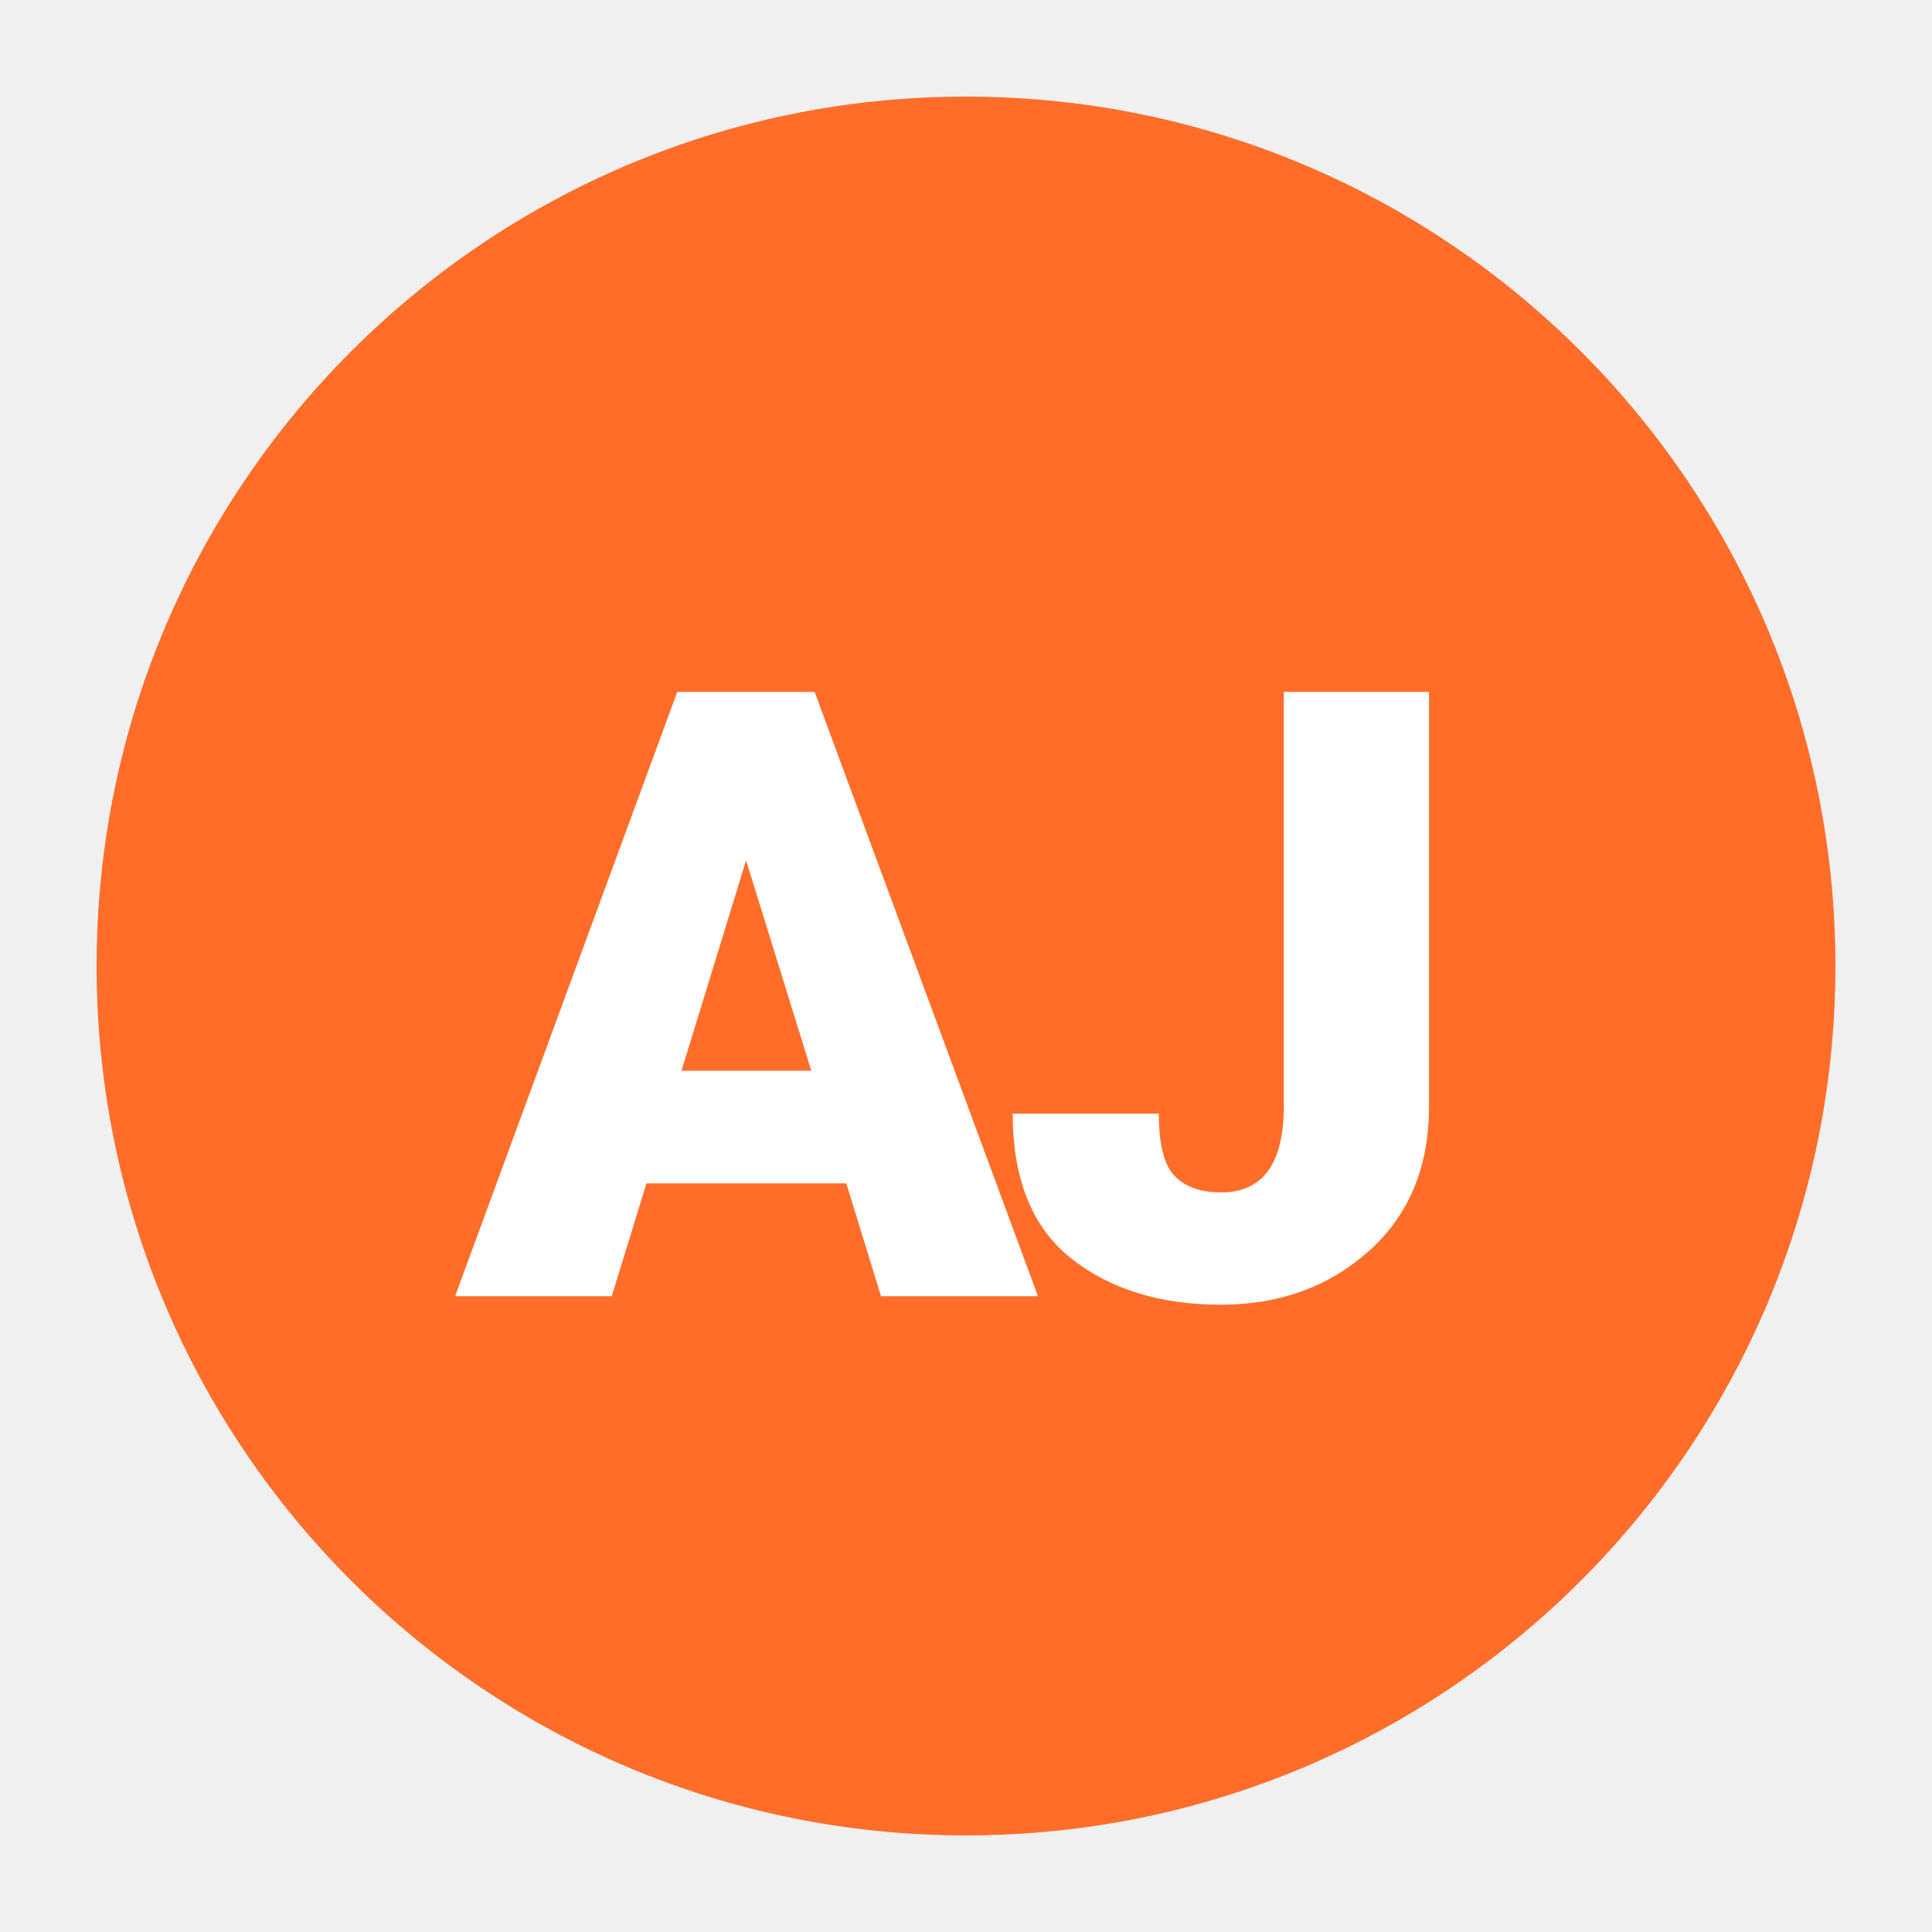
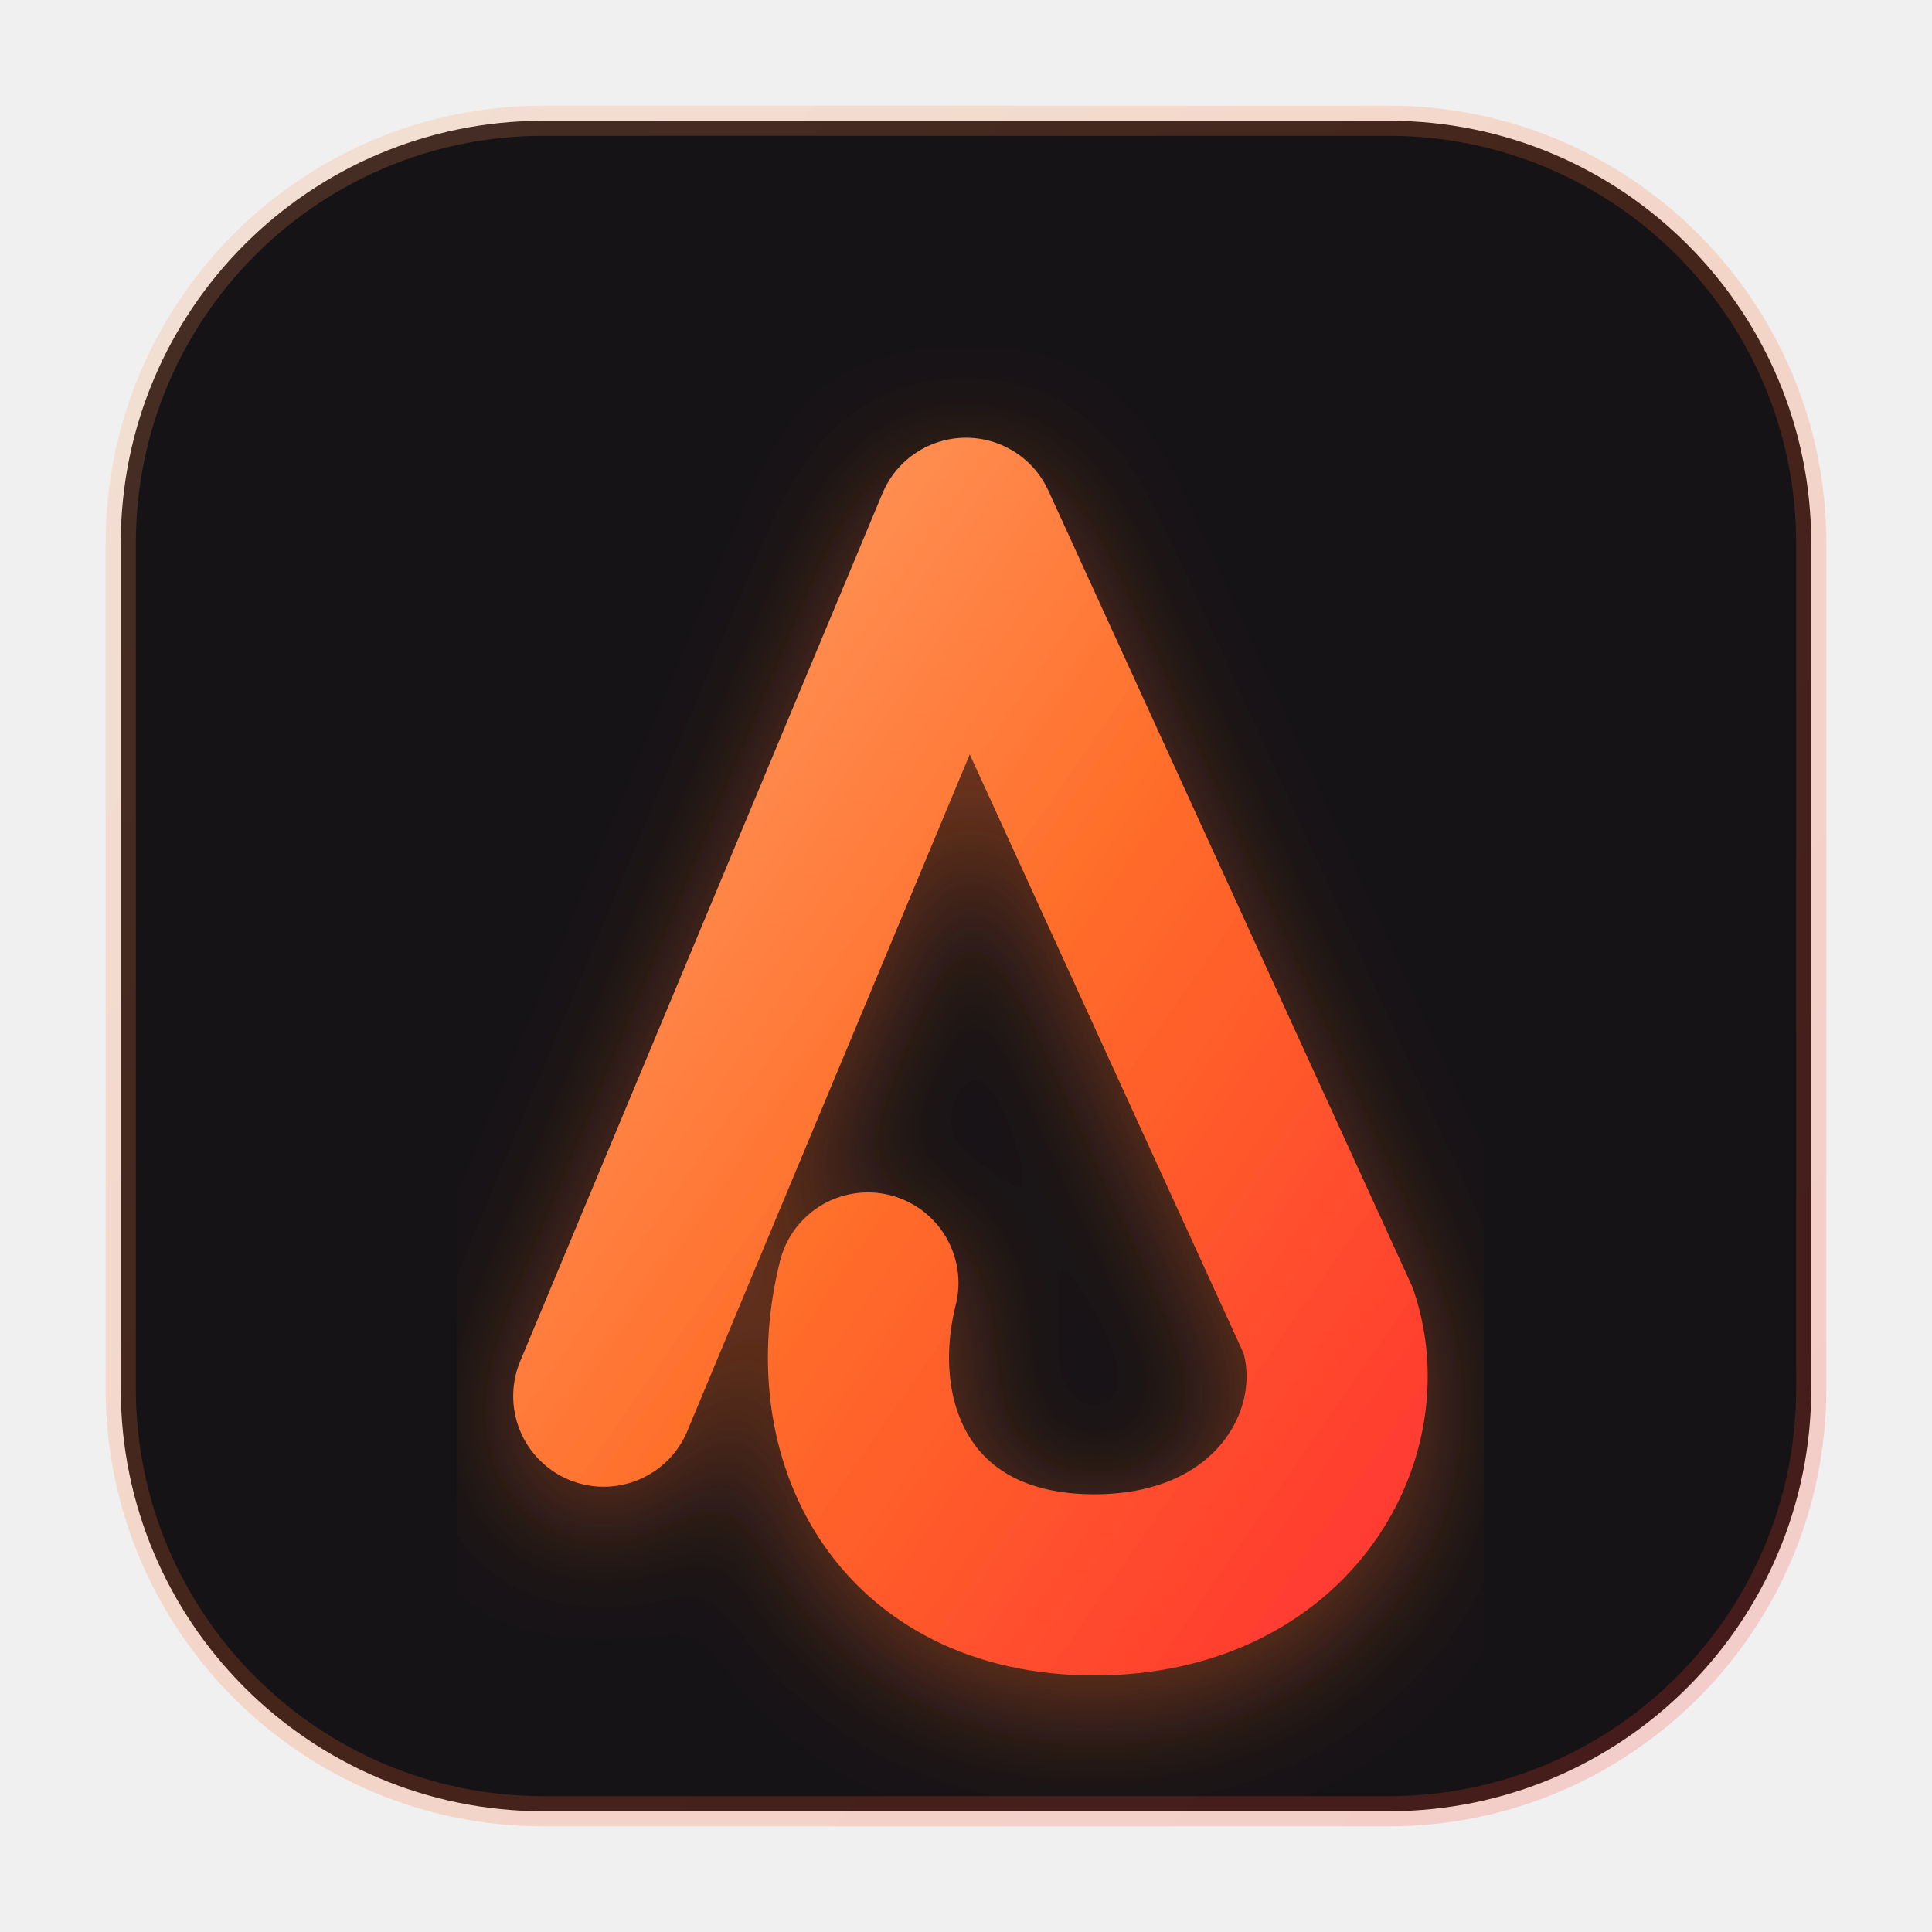
- <svg xmlns="http://www.w3.org/2000/svg" viewBox="0 0 100 100">
-   <circle cx="50" cy="50" r="45" fill="#ff6d29" />
-   <text x="50" y="55" font-family="-apple-system, BlinkMacSystemFont, 'Segoe UI', Roboto, Helvetica, Arial, sans-serif" font-weight="900" font-size="44px" fill="#ffffff" text-anchor="middle" dominant-baseline="middle" letter-spacing="-2px">AJ</text>
+ <svg xmlns="http://www.w3.org/2000/svg" viewBox="0 0 512 512" fill="none">
+   <defs>
+     <linearGradient id="logoGrad" x1="0%" y1="0%" x2="100%" y2="100%">
+       <stop offset="0%" stop-color="#FF9E66" />
+       <stop offset="50%" stop-color="#FF6D29" />
+       <stop offset="100%" stop-color="#FF3B30" />
+     </linearGradient>
+     <filter id="glow" x="-20%" y="-20%" width="140%" height="140%">
+       <feDropShadow dx="0" dy="8" stdDeviation="16" flood-color="#FF6D29" flood-opacity="0.4" />
+     </filter>
+   </defs>
+   <rect x="32" y="32" width="448" height="448" rx="112" fill="#161316" stroke="url(#logoGrad)" stroke-width="8" stroke-opacity="0.2" />
+   <g filter="url(#glow)">
+     <path d="M 160 370 L 256 140 L 352 350 C 362 380, 340 420, 290 420 C 240 420, 220 380, 230 340" stroke="url(#logoGrad)" stroke-width="48" stroke-linecap="round" stroke-linejoin="round" />
+     <path d="M 205 285 L 305 285" stroke="url(#logoGrad)" stroke-width="48" stroke-linecap="round" />
+   </g>
</svg>
